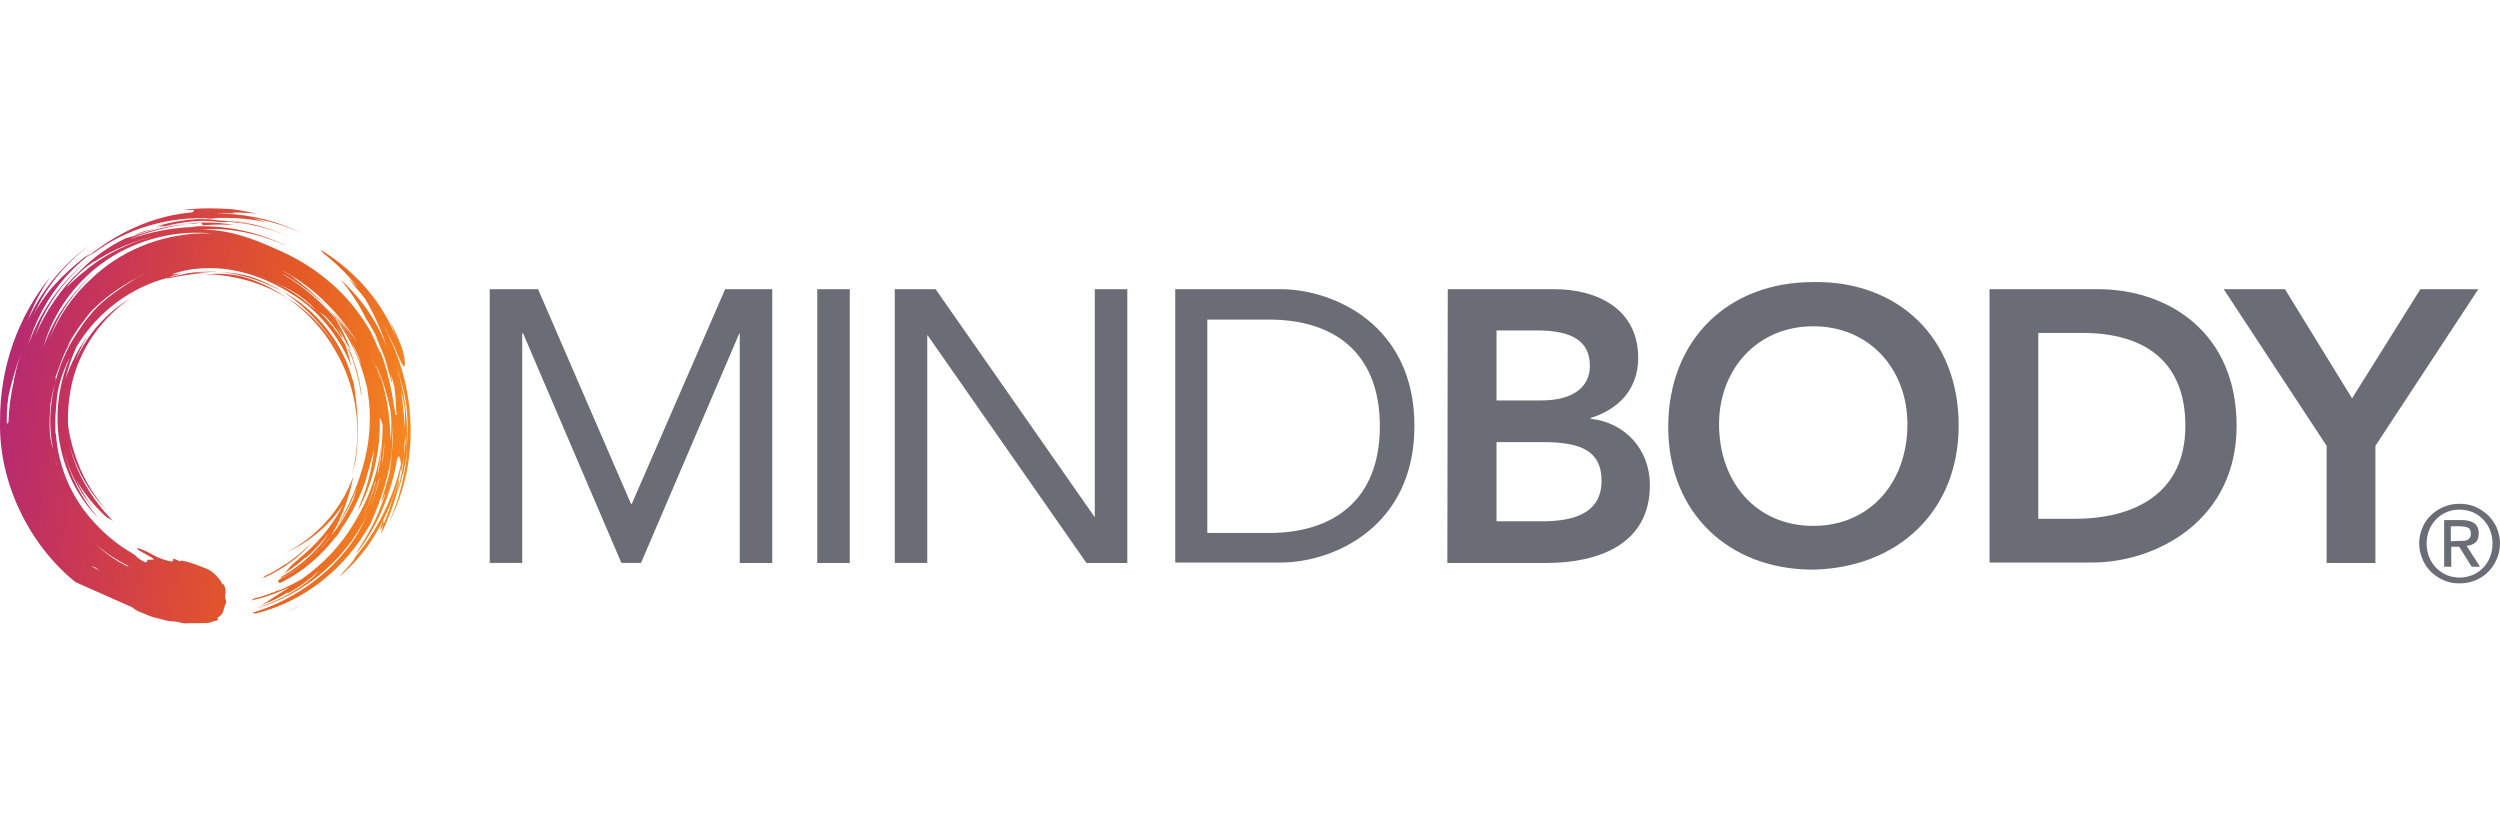
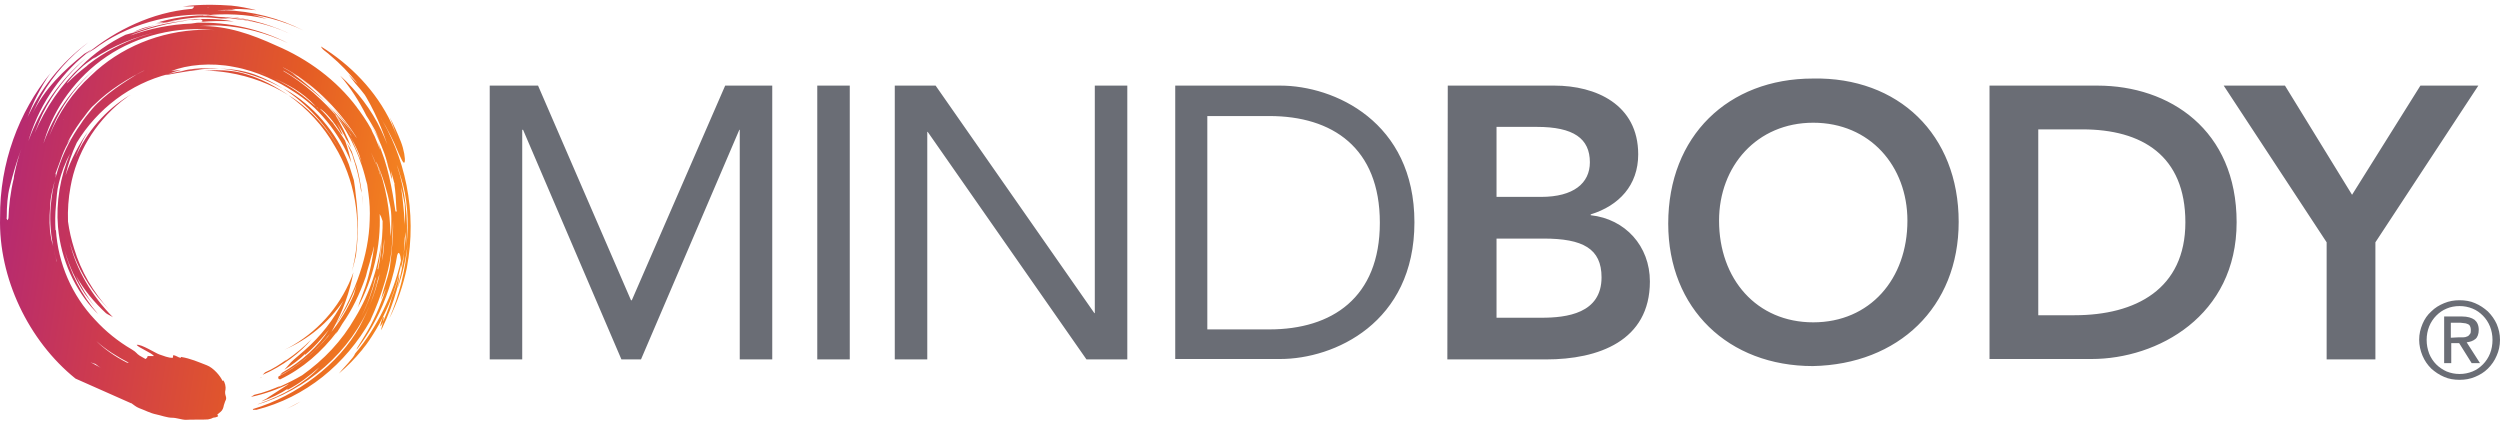
- <svg xmlns="http://www.w3.org/2000/svg" width="180" height="60" fill="none" viewBox="0 0 180 60">
+ <svg xmlns="http://www.w3.org/2000/svg" width="180" height="30.508" fill="none" viewBox="0 14.656 180 30.508">
  <mask id="a" width="30" height="30" x="0" y="15" mask-type="alpha" maskUnits="userSpaceOnUse">
-     <path fill="#6a6d75" d="M20.618 44.104c.33-.15.69-.33 1.02-.54-.33.18-.66.36-1.02.54m-1.92-2.22c.15-.03.15-.06.15-.06zm1.92-1.29c0 .03 0 .03-.15.09zs-.03-.03.03-.06c-.45.33-.99.69-1.56.93l-.18.18c1.44-.63 2.73-1.59 3.54-2.58-.63.63-1.11 1.02-1.83 1.53m6.84-2.79c-.09.3-.15.57.12.03.06-.27.06-.36.03-.36s-.09.15-.15.33m-1.8-.72c.03-.03.03-.06.06-.09-.03.03-.06.06-.06.09m2.55-.991c-.24.9-.51 1.41-.63 1.74-.03.15-.09.33-.15.6l.09-.15c.42-.87.78-1.8 1.05-2.76.09-.39.18-.78.18-1.11-.15.57-.33 1.14-.54 1.68m-7.11 3.42c-.21.12-.42.24-.63.33a9.85 9.85 0 0 0 4.26-3.54 11.9 11.9 0 0 1-2.79 3.57c-.36.33-.75.63-.99.87-.15.18-.33.36-.48.54.57-.36 1.11-.75 1.53-1.17-.06.06-.03.06-.03.09.69-.57 1.11-1.08 1.71-1.8-.72 1.14-1.95 2.28-3.36 3.09-.06.06-.12.12-.15.18 1.44-.75 2.7-1.83 3.69-3.12.03-.06.09-.15.12-.21.72-1.29 1.2-2.67 1.47-4.08a10 10 0 0 1-4.35 5.25m6.36-7.65v-.48zm-1.32-2.431-.09-.81c0-.06-.03-.12-.03-.21.06.33.09.66.12 1.02m-.15-1.08c.03.06.03.12.06.18-.09-.69-.21-1.35-.39-1.98-.09-.24-.18-.48-.3-.72q.45 1.215.63 2.52m-.84-3c.18.33.3.69.45 1.02l-.27-.81a5 5 0 0 0-.39-.66c.09.15.15.3.21.45m-18.782-1.29q.045 0 0 0 .045 0 0 0m2.94-2.491c.03-.03.06-.03.09-.06-.03.03-.06.06-.09.06m15.212 3.99c-.69-1.29-1.62-2.43-2.73-3.33-.33-.27-.66-.51-1.02-.72 1.35.96 2.52 2.22 3.33 3.66 1.44 2.37 1.95 5.311 1.44 8.102-.06.3-.12.63-.21.93.12-.36.21-.75.3-1.14.18-1.44.18-2.88 0-4.261-.03-.39-.09-.78-.15-1.17-.12-.39-.24-.75-.36-1.14-.9-2.4-2.64-4.291-4.53-5.371-.06-.03-.15-.09-.21-.12a12.34 12.34 0 0 1 4.14 4.56m-9.811-5.82c.57 0 1.17.06 1.74.15 1.62.27 3.03.81 4.32 1.62-.93-.63-1.92-1.17-3-1.5-.75-.24-1.47-.3-2.16-.3-.3 0-.6.03-.9.03m5.67 1.29c-.66-.42-1.35-.75-2.07-1.02-.87-.3-1.71-.39-2.52-.42 1.74.12 3.42.78 4.59 1.44m-7.32-1.26c1.02-.12 1.86-.21 2.73-.18-.27-.03-.54-.03-.78-.03-.69 0-1.35.06-1.95.21m10.381-1.41c.51.39.96.78 1.41 1.2-.42-.39-.87-.78-1.32-1.14.09.09.18.15.27.24.69.57 1.32 1.23 1.95 2.01-.18-.15-.42-.42-.66-.66.15.21.33.42.48.63 1.14 1.29 2.1 2.76 2.82 4.32.54 1.29.69 1.56.75 1.35s-.06-.9-.27-1.44a16 16 0 0 0-.81-1.77c.21.48.36.96.54 1.44-.12-.33-.27-.69-.42-1.02-1.11-2.34-2.94-4.2-5.07-5.52.06.15.21.27.33.36m-13.142-1.68c-.24.09-.48.18-.69.3.54-.21 1.05-.36 1.53-.51-.27.06-.54.12-.84.21m6.841-.36q-.045 0 0 0-.045 0 0 0m-.15-.72h.09c1.65.09 3.3.54 4.8 1.26-1.77-.9-3.72-1.41-5.7-1.47.27.12.54.18.81.21m-1.14-.24h.18c-.15-.031-.3-.031-.42-.031.09 0 .18 0 .24.03M6.516 40.743l.18.06.18.06c.15.12.3.24.48.33-.18-.09-.69-.39-.84-.45m.42-1.53c.69.63 1.53 1.14 2.34 1.56h-.12c-.9-.45-1.68-1.02-2.22-1.56m20.163-4.231c0-.03.03-.06.03-.09 0 .03 0 .03-.03.09-.03.18-.12.39-.21.6.09-.18.15-.39.21-.6m-.06-.39v.15c-.24.93-.57 1.83-1.02 2.7.45-.9.78-1.86 1.02-2.85m.24-.03v.03zm.09-.3q0-.045 0 0 0-.045 0 0c-.18.81-.42 1.59-.75 2.37.21-.54.39-1.08.54-1.65v-.03c.03-.12.06-.21.09-.33.06-.12.09-.24.12-.36m.27-2.1c0-.12.03-.21.03-.33 0 .39-.03.81-.09 1.2-.03.15-.06.3-.09.42.06-.42.12-.84.15-1.29m1.5-.36.09-.45c-.03.54-.09 1.11-.18 1.65.06-.39.06-.78.09-1.2m-28.624-.51c0 .06 0 .12.03.21v.03c0-.09-.03-.18-.03-.24m28.624-.54c-.03-.51-.06-.99-.12-1.471-.03-.39-.09-.78-.15-1.17.03.15.09.3.12.48.06.24.09.51.15.78q.045.765 0 1.53zM4.835 28.441c.03-.27.09-.51.15-.78-.09.36-.15.72-.18 1.11.03-.12.03-.21.03-.33m23.734-1.92c.12.3.21.63.3.93.45 1.35.6 3.15.39 4.95.15-1.98-.06-3.99-.69-5.88m-.69-.06c0-.06-.03-.12-.06-.18l.15.42c.15.45.24.84.3 1.23a9 9 0 0 0-.39-1.47m-.81-.18c.03.06.06.12.06.09.45 1.02.78 2.16.96 3.09.06.3.09.63.09.96 0 .42 0 .84-.06 1.26-.03-1.83-.33-3.66-.99-5.31q.18.495.27.99c-.09-.36-.21-.72-.33-1.08m-.36-.66c.15.33.3.66.42 1.02-.12-.3-.27-.66-.42-1.02M.485 30.302c0-.81.06-1.59.21-2.16.24-.96.51-1.89.84-2.76-.21.57-.36 1.17-.48 1.74-.03.12-.06.24-.06.36-.24.99-.36 1.98-.39 2.97-.03-.06-.03-.09-.03-.12v.18c-.09-.06-.12-.12-.09-.21m25.113-5.01c-.09-.18-.15-.36-.24-.54s-.18-.33-.27-.48c.3.48.57.99.78 1.53.06.21.12.39.18.6-.12-.36-.3-.75-.45-1.11m-21.033-2.04s0 .03-.03.03zm18.363-.75-.18-.181q.135.09.18.18l.06.03zm-.48-.421a10.9 10.9 0 0 0-2.97-1.89c1.23.54 2.22 1.02 3.27 2.13-.12-.09-.24-.18-.3-.24m-16.652 1.32c.39-.48.63-.9.99-1.2 1.11-1.11 2.49-1.92 3.63-2.49-.12.09-.42.21-.57.3-.81.51-2.28 1.41-3.21 2.49-.3.36-.6.72-.84 1.11-1.26 1.77-2.01 3.84-2.16 6.121-.06.9.03 1.98.24 2.85.06.3.12.6.21.87v.06c-.09-.36-.18-.72-.24-1.08-.09-.3-.18-.6-.18-.72-.12-.6-.12-1.38-.06-2.13 0-.63.18-1.35.39-2.1.03-.15.03-.3 0-.33.39-.99.51-1.62 1.11-2.55l-.27.36c.27-.51.51-.93.96-1.56m13.411-3.33c-.27-.12-.66-.27-.96-.39.42.15.84.33 1.23.51zm1.2-.54-.03-.03c1.98 1.02 3.901 2.85 5.251 4.98.03.03.03.09.06.12-.51-.75-1.05-1.47-1.71-2.16.6.69 1.14 1.41 1.59 2.13-.27-.42-.57-.84-.9-1.2-.39-.45-.78-.87-1.2-1.29.66.69 1.23 1.44 1.77 2.25l.09.18q-.405-.675-.9-1.26c-1.11-1.35-2.49-2.58-4.02-3.48v-.03c1.14.66 2.16 1.44 3.09 2.31a18 18 0 0 0-2.43-2.1c.33.18.72.42 1.08.72.66.54 1.29 1.14 1.86 1.74-1.11-1.2-2.37-2.22-3.6-2.88m-8.94-2.61c-.45.09-.93.24-1.41.39-1.291.45-2.611 1.14-3.601 1.92-.09.06-.15.12-.21.18q-.765.585-1.44 1.26c0-.03.03-.03.03-.06.18-.24.45-.54.75-.84.12-.12.27-.24.42-.39.15-.12.3-.24.48-.36.12-.09.24-.18.39-.27l-.18.15c1.44-.96 3.09-1.62 4.77-1.98m-8.252 7.77c.69-2.25 2.25-4.47 4.47-5.97 2.221-1.5 5.072-2.22 7.802-1.89-.21-.03-.45-.03-.66-.03h-.33c-2.97.09-5.851 1.26-7.951 3.3-1.32 1.2-2.34 2.7-3 4.35.15-.42.33-.84.51-1.23.69-1.38 1.65-2.61 2.79-3.6a12.5 12.5 0 0 0-3.72 5.37c.03-.12.06-.21.09-.3M13.747 15.3c-2.76.24-5.401 1.5-7.501 3.24.18-.12.39-.27.6-.39.12-.09.21-.15.33-.24 2.46-1.68 5.64-2.46 8.701-2.13-.24-.03-.48-.03-.75-.03h-.39c-1.17.03-2.34.21-3.45.54.18-.03.36-.06.51-.06-.24.06-.45.12-.69.18 1.05-.24 2.13-.33 3.18-.33-1.41.06-2.79.3-4.11.75-.39.12-.78.24-1.141.33a11.8 11.8 0 0 0-3.18 2.25c-1.44 1.32-2.58 3.001-3.36 4.831.18-.45.36-.93.57-1.38.75-1.53 1.83-2.88 3.12-4.02-1.86 1.56-3.3 3.63-4.141 5.97.03-.09.06-.21.09-.3.72-2.31 2.25-4.65 4.47-6.3l-.45.27c-.03.03-.03.03-.06.03-1.53 1.23-2.88 2.52-3.75 4.32.21-.45.42-.9.66-1.32.84-1.47 2.01-2.76 3.36-3.81a13.9 13.9 0 0 0-4.5 5.67c.03-.09.09-.18.12-.27.39-1.05.93-2.16 1.65-3.18-2.28 2.79-3.66 6.48-3.63 10.381-.12 4.35 2.04 8.881 5.43 11.612l3.991 1.77h.03c.18.12.33.27.57.36.42.15.78.36 1.23.45.3.06.78.24 1.14.24.33 0 .69.15.99.15.3-.03 1.26 0 1.59-.03.15-.03.27-.06.36-.12.3-.03.451-.12.331-.18l-.03-.03c.06-.06.15-.15.24-.21.15-.12.21-.3.24-.48h.03-.03l.09-.27c.21-.36-.09-.39.03-.87.03-.15-.03-.54-.18-.66l-.03.06c-.15-.36-.66-.96-1.14-1.14-.63-.24-1.14-.48-1.86-.6v.06c-.21 0-.33-.18-.57-.18.03.06-.03.12 0 .18-.33.03-.69-.15-.99-.24-.27-.09-1.29-.75-1.62-.69.06.18 1.14.6 1.23.81h-.45c0 .09-.06.15-.15.21-.15-.09-.27-.15-.42-.24-.24-.15-.21-.24-.57-.45-.991-.57-1.861-1.29-2.641-2.13a10.38 10.38 0 0 1-2.82-6.482c0 .03 0 .03-.03.03-.03-.57-.03-1.17.03-1.77.06-.57.06-1.05.21-1.62.18-.75.45-1.47.81-2.13-.72 1.68-1.02 3.51-.87 5.28.21 2.4 1.26 4.59 2.7 6.091l.18.18a11.24 11.24 0 0 1-2.43-4.71c.03.06.03.15.06.21.3 1.08.78 2.1 1.41 3.03.24.33.48.63.72.93-.54-.69-.99-1.44-1.35-2.22.57 1.02 1.32 1.92 2.16 2.7.06.06.45.24.51.3-1.53-1.56-2.64-3.42-3.12-5.4.39 1.38 1.05 2.7 1.98 3.87.27.33.57.66.87.99-1.17-1.29-2.04-2.79-2.52-4.38q-.315-.99-.45-1.98c-.03-.84.03-1.681.18-2.491.42-2.4 1.74-4.59 3.66-6.151.21-.15.39-.3.6-.45a9.87 9.87 0 0 0-3.9 4.47c.15-.42.33-.81.54-1.23.15-.24.27-.51.45-.75-.72.99-1.32 2.13-1.71 3.3.18-.81.45-1.62.81-2.37 1.47-2.43 3.87-4.26 6.63-4.95-.06.03-.15.06-.24.09 1.08-.21 1.95-.36 2.82-.42h-.09c-.87 0-1.71.12-2.52.33.3-.12.6-.21.93-.3l-.72.09c1.11-.45 2.85-.63 4.501-.3 1.68.3 3.24 1.08 4.29 1.77 1.741 1.08 3.271 2.91 4.171 5.13-.12-.54-.27-1.08-.45-1.59q-.36-.585-.81-1.17c-.03-.06-.06-.09-.09-.15v.03c-.3-.36-.6-.72-.93-1.02.39.18 1.08 1.02 1.56 1.83-.03-.12.06.03.15.15-.15-.33-.3-.63-.48-.96.24.39.48.75.66 1.17.03.03.03.06.06.09.12.18.24.36.33.54-.33-.87-.75-1.71-1.23-2.49.06.06.12.15.15.21.96 1.32 1.83 3.06 2.22 5.01-.03-.15-.06-.27-.09-.42.03.12.06.21.09.33.03.21.06.45.09.66.09.631.12 1.261.09 1.921-.06 2.52-1.05 5.22-2.43 7.501.63-.9 1.14-1.86 1.5-2.88-.06.24-.15.48-.21.72-.42.99-1.02 1.98-1.74 2.85-.09.15-.21.3-.3.45.06-.09.15-.21.21-.3-1.02 1.2-2.25 2.22-3.6 2.91-.03.12-.03.18.12.21 1.62-.78 3-1.98 4.11-3.45-.12.24-.27.45-.42.66.27-.39.54-.78.78-1.2.72-1.02 1.26-2.16 1.68-3.36l.03-.09.09-.36c.12-.39.24-.81.33-1.2 0 .06 0 .15-.03.21l.18-.78c.03-.09-.09 1.05-.39 2.13-.27 1.08-.75 2.07-.69 2.07-.03.06-.06.12-.09.21 1.14-2.07 1.68-4.47 1.59-6.75.06.09.15.3.21.51 0 .33 0 .66-.03.99-.03.84-.12 1.68-.3 2.52 0-.03 0-.06-.03-.06.15-.75.27-1.53.3-2.34a13.6 13.6 0 0 1-1.92 5.85c-.96 1.68-2.25 3.03-3.81 4.14-.51.3-.99.54-1.59.81 0 .03 0 .03-.18.06.06-.03.12-.03.18-.06 0-.03-.03-.03.06-.06-.57.24-1.23.51-1.92.66-.09.06-.15.091-.24.151.99-.21 1.92-.54 2.76-.96-.06.03-.09.06-.12.09-.45.3-1.05.66-1.35.87-.21.18-.33.18-.54.33.69-.24 1.38-.57 1.92-.93-.06.06-.06.06-.03.09.9-.48 1.47-.93 2.28-1.62-1.02 1.11-2.64 2.04-4.38 2.64-.09.06-.18.06-.24.09 3.69-1.05 6.93-3.87 8.34-7.411-.24.6-.51 1.17-.81 1.74-1.5 2.7-4.53 5.011-7.68 5.941-.03.06 0 .06.06.06h.18c3.54-.9 6.42-3.27 8.22-6.45l.03-.09c.66-1.441 1.53-3.841 1.53-5.822v-.09c.03-.39.06-.78.06-1.17.03 1.11-.09 2.22-.21 3.21-.03.39-.27 1.14-.45 1.71-.06.24-.15.51-.21.781l.36-.81c.03-.09-.33 1.11-.9 2.25-.54 1.14-1.32 2.16-1.2 2.13 0 0 .69-.84 1.38-2.16.69-1.29 1.29-3.09 1.53-4.62.12-.39.24-.03.27.39-.57 2.46-1.71 4.8-3.3 6.69-.09.3-.84 1.02-1.17 1.44 1.26-1.08 2.16-2.19 2.94-3.63-.54.96-1.17 1.89-1.89 2.7 1.62-1.83 2.91-4.26 3.42-6.9 0 .12 0 .27-.03.36 0 .03 0 .09-.03.15.12-.45.21-.93.3-1.38-.09.84-.27 1.68-.48 2.49v.06c.36-1.02.6-2.1.72-3.18a17 17 0 0 1-1.32 5.37c.57-1.11 1.02-2.46 1.26-3.63.781-4.08-.12-8.071-2.1-11.192-.09-.18-.21-.36-.33-.54l.03.03c.21.36.45.72.69 1.11-.54-.99-1.14-1.89-1.86-2.73.93 1.32 1.65 2.85 2.16 4.41-.12-.33-.27-.66-.42-.99-.72-1.53-1.74-2.85-2.97-3.96.75.87 1.38 1.86 1.89 2.88.24.36.45.75.66 1.11l.36.81c-.21-.48-.48-.93-.75-1.38.42.69.75 1.44 1.02 2.16.15.42.24.81.36 1.23.06.21.12.45.21.66-.03-.18-.06-.39-.09-.6.09.3.18.6.24.87v-.06l.03.18-.03-.09c.09.57.12 1.141.15 1.831l.03.18h-.09c-.24-1.56-.54-3.42-1.29-5.01.06.18.15.39.18.57-.12-.33-.27-.63-.39-.96-.09-.18-.18-.33-.24-.51-.33-.6-.72-1.17-1.14-1.711.06.06.09.09.12.15-1.5-2.01-3.57-3.51-5.82-4.47-1.77-.81-3.541-1.44-5.491-1.41.48-.03.96-.06 1.47-.03 1.65.09 3.33.54 4.86 1.26a13.75 13.75 0 0 0-6.54-1.47c-.12.03-.27.03-.42.06-1.5.06-3 .36-4.41.87.09-.03.18-.09.27-.12 1.5-.57 3.21-.96 4.83-1.05q.225.135 0 .18c.75-.06 1.56-.09 2.37-.03-.63-.12-1.29-.18-1.95-.18h.12c-.6 0-1.2.03-1.83.09-.72.06-1.41.18-2.1.36 1.11-.3 2.22-.51 3.36-.57.51 0 .99.03 1.5.09h.42c.09 0 .21 0 .3.03-.18-.03-.36-.06-.51-.09.33.03.66.06.99.12h.06-.03.06c1.38.18 2.73.57 3.99 1.2a14.1 14.1 0 0 0-4.77-1.41c.63.09 1.26.21 1.89.39-.87-.21-1.71-.33-2.58-.36-.27-.03-.51-.06-.78-.09-.27 0-.51 0-.78.03.09 0 .21-.03.3-.03.06 0 .12 0 .18-.03h-.15.27c1.38-.12 2.91-.09 4.41.27-1.14-.39-2.34-.63-3.6-.63.45-.03.9-.03 1.35-.03-.36-.091-.72-.151-1.11-.181-.3 0-.63 0-.96.03.09-.03.21-.03.3-.03.12 0 .21-.03.33-.03-.51-.06-1.02-.09-1.5-.09-.12.24-.18.24-.27.24m-.57-.18c.99-.03 1.95.06 2.91.21.75-.06 1.56-.03 2.37.06-.6-.15-1.2-.27-1.8-.33-.48-.03-.99-.06-1.47-.06-.69 0-1.35.03-2.01.12" />
+     <path fill="#6a6d75" d="M20.618 44.104c.33-.15.69-.33 1.02-.54-.33.18-.66.36-1.02.54m-1.92-2.22c.15-.03.15-.06.15-.06zm1.92-1.29c0 .03 0 .03-.15.09zs-.03-.03.03-.06c-.45.33-.99.69-1.56.93l-.18.18c1.44-.63 2.73-1.59 3.54-2.58-.63.63-1.11 1.02-1.83 1.53m6.84-2.79c-.09.3-.15.57.12.03.06-.27.06-.36.03-.36s-.09.15-.15.33m-1.8-.72c.03-.03.03-.06.06-.09-.03.03-.06.06-.06.09m2.55-.991c-.24.9-.51 1.41-.63 1.74-.03.15-.09.33-.15.6l.09-.15c.42-.87.78-1.8 1.05-2.76.09-.39.18-.78.18-1.11-.15.57-.33 1.14-.54 1.68m-7.11 3.42c-.21.12-.42.24-.63.33a9.85 9.85 0 0 0 4.26-3.54 11.9 11.9 0 0 1-2.79 3.57c-.36.33-.75.63-.99.87-.15.18-.33.36-.48.54.57-.36 1.11-.75 1.53-1.17-.06.06-.03.06-.03.09.69-.57 1.11-1.08 1.71-1.8-.72 1.14-1.95 2.28-3.36 3.09-.06.06-.12.12-.15.18 1.44-.75 2.7-1.83 3.69-3.12.03-.06.09-.15.12-.21.72-1.29 1.2-2.67 1.47-4.08a10 10 0 0 1-4.35 5.25m6.36-7.65v-.48zm-1.32-2.431-.09-.81c0-.06-.03-.12-.03-.21.06.33.09.66.12 1.02m-.15-1.08c.03.06.03.12.06.18-.09-.69-.21-1.35-.39-1.98-.09-.24-.18-.48-.3-.72q.45 1.215.63 2.52m-.84-3c.18.33.3.69.45 1.02l-.27-.81a5 5 0 0 0-.39-.66c.09.15.15.3.21.45m-18.782-1.29q.045 0 0 0 .045 0 0 0m2.94-2.491c.03-.03.06-.03.09-.06-.03.03-.06.06-.09.06m15.212 3.99c-.69-1.29-1.62-2.43-2.73-3.33-.33-.27-.66-.51-1.02-.72 1.35.96 2.52 2.22 3.33 3.66 1.44 2.37 1.95 5.311 1.44 8.102-.06.3-.12.63-.21.93.12-.36.21-.75.3-1.14.18-1.44.18-2.88 0-4.261-.03-.39-.09-.78-.15-1.17-.12-.39-.24-.75-.36-1.14-.9-2.4-2.64-4.291-4.53-5.371-.06-.03-.15-.09-.21-.12a12.34 12.34 0 0 1 4.14 4.56m-9.811-5.82c.57 0 1.17.06 1.74.15 1.62.27 3.03.81 4.32 1.62-.93-.63-1.92-1.17-3-1.5-.75-.24-1.47-.3-2.16-.3-.3 0-.6.03-.9.03m5.67 1.29c-.66-.42-1.35-.75-2.07-1.02-.87-.3-1.71-.39-2.52-.42 1.74.12 3.42.78 4.59 1.44m-7.32-1.26c1.02-.12 1.86-.21 2.73-.18-.27-.03-.54-.03-.78-.03-.69 0-1.35.06-1.95.21m10.381-1.41c.51.39.96.78 1.41 1.2-.42-.39-.87-.78-1.32-1.14.09.09.18.15.27.24.69.57 1.32 1.23 1.95 2.01-.18-.15-.42-.42-.66-.66.15.21.33.42.48.63 1.14 1.29 2.1 2.76 2.82 4.32.54 1.29.69 1.56.75 1.35s-.06-.9-.27-1.44a16 16 0 0 0-.81-1.77c.21.48.36.96.54 1.44-.12-.33-.27-.69-.42-1.02-1.11-2.34-2.94-4.2-5.07-5.52.06.15.21.27.33.36m-13.142-1.68c-.24.09-.48.18-.69.3.54-.21 1.05-.36 1.53-.51-.27.06-.54.12-.84.21m6.841-.36q-.045 0 0 0-.045 0 0 0m-.15-.72h.09c1.65.09 3.3.54 4.8 1.26-1.77-.9-3.72-1.41-5.7-1.47.27.12.54.18.81.21m-1.14-.24h.18c-.15-.031-.3-.031-.42-.031.09 0 .18 0 .24.03M6.516 40.743l.18.06.18.06c.15.12.3.24.48.33-.18-.09-.69-.39-.84-.45m.42-1.53c.69.63 1.53 1.14 2.34 1.56h-.12c-.9-.45-1.68-1.02-2.22-1.56m20.163-4.231c0-.03.03-.06.03-.09 0 .03 0 .03-.03.09-.03.18-.12.39-.21.6.09-.18.15-.39.21-.6m-.06-.39v.15c-.24.93-.57 1.83-1.02 2.7.45-.9.78-1.86 1.02-2.85m.24-.03v.03zm.09-.3q0-.045 0 0 0-.045 0 0c-.18.81-.42 1.59-.75 2.37.21-.54.39-1.08.54-1.65v-.03c.03-.12.06-.21.09-.33.06-.12.09-.24.12-.36m.27-2.1c0-.12.03-.21.03-.33 0 .39-.03.81-.09 1.2-.03.15-.06.3-.09.42.06-.42.12-.84.15-1.29m1.5-.36.09-.45c-.03.54-.09 1.11-.18 1.65.06-.39.06-.78.09-1.2m-28.624-.51c0 .06 0 .12.03.21v.03c0-.09-.03-.18-.03-.24m28.624-.54c-.03-.51-.06-.99-.12-1.471-.03-.39-.09-.78-.15-1.17.03.15.09.3.12.48.06.24.09.51.15.78q.045.765 0 1.53zM4.835 28.441c.03-.27.09-.51.15-.78-.09.36-.15.72-.18 1.11.03-.12.03-.21.03-.33m23.734-1.92c.12.3.21.63.3.93.45 1.35.6 3.15.39 4.95.15-1.98-.06-3.99-.69-5.88m-.69-.06c0-.06-.03-.12-.06-.18l.15.42c.15.45.24.84.3 1.23a9 9 0 0 0-.39-1.47m-.81-.18c.03.06.06.12.06.09.45 1.02.78 2.16.96 3.09.06.3.09.63.09.96 0 .42 0 .84-.06 1.26-.03-1.83-.33-3.66-.99-5.31q.18.495.27.99c-.09-.36-.21-.72-.33-1.08m-.36-.66c.15.33.3.66.42 1.02-.12-.3-.27-.66-.42-1.02M.485 30.302c0-.81.06-1.59.21-2.16.24-.96.51-1.89.84-2.76-.21.57-.36 1.17-.48 1.74-.03.12-.06.24-.06.36-.24.99-.36 1.98-.39 2.97-.03-.06-.03-.09-.03-.12v.18c-.09-.06-.12-.12-.09-.21m25.113-5.01c-.09-.18-.15-.36-.24-.54s-.18-.33-.27-.48c.3.48.57.99.78 1.53.06.21.12.39.18.6-.12-.36-.3-.75-.45-1.11m-21.033-2.04s0 .03-.03.03zm18.363-.75-.18-.181q.135.09.18.18l.06.03zm-.48-.421a10.9 10.9 0 0 0-2.97-1.89c1.23.54 2.22 1.02 3.27 2.13-.12-.09-.24-.18-.3-.24m-16.652 1.32c.39-.48.63-.9.99-1.2 1.11-1.11 2.49-1.92 3.63-2.49-.12.09-.42.21-.57.3-.81.51-2.28 1.41-3.21 2.49-.3.36-.6.72-.84 1.11-1.26 1.77-2.01 3.84-2.16 6.121-.06.9.03 1.98.24 2.85.06.3.12.6.21.87v.06c-.09-.36-.18-.72-.24-1.08-.09-.3-.18-.6-.18-.72-.12-.6-.12-1.38-.06-2.13 0-.63.18-1.35.39-2.1.03-.15.03-.3 0-.33.39-.99.51-1.62 1.11-2.55l-.27.36c.27-.51.51-.93.96-1.56m13.411-3.33c-.27-.12-.66-.27-.96-.39.42.15.84.33 1.23.51zm1.2-.54-.03-.03c1.98 1.02 3.901 2.85 5.251 4.98.03.03.03.09.06.12-.51-.75-1.05-1.47-1.71-2.16.6.69 1.14 1.41 1.59 2.13-.27-.42-.57-.84-.9-1.2-.39-.45-.78-.87-1.2-1.29.66.69 1.23 1.44 1.77 2.25l.09.18q-.405-.675-.9-1.26c-1.11-1.35-2.49-2.58-4.02-3.48v-.03c1.14.66 2.16 1.44 3.09 2.31a18 18 0 0 0-2.43-2.1c.33.18.72.42 1.08.72.66.54 1.29 1.14 1.86 1.74-1.11-1.2-2.37-2.22-3.6-2.88m-8.94-2.61c-.45.09-.93.24-1.41.39-1.291.45-2.611 1.14-3.601 1.92-.09.06-.15.12-.21.18q-.765.585-1.44 1.26c0-.03.03-.03.03-.06.18-.24.45-.54.75-.84.12-.12.27-.24.42-.39.15-.12.3-.24.48-.36.12-.09.24-.18.39-.27l-.18.15c1.44-.96 3.09-1.62 4.77-1.98m-8.252 7.77c.69-2.25 2.25-4.47 4.47-5.97 2.221-1.5 5.072-2.22 7.802-1.89-.21-.03-.45-.03-.66-.03h-.33c-2.97.09-5.851 1.26-7.951 3.3-1.32 1.2-2.34 2.7-3 4.35.15-.42.33-.84.51-1.23a11.7 11.7 0 0 1 2.79-3.6 12.5 12.5 0 0 0-3.72 5.37c.03-.12.06-.21.09-.3M13.747 15.3c-2.76.24-5.401 1.5-7.501 3.24.18-.12.39-.27.6-.39.12-.09.21-.15.33-.24 2.46-1.68 5.64-2.46 8.701-2.13-.24-.03-.48-.03-.75-.03h-.39c-1.17.03-2.34.21-3.45.54.18-.03.36-.06.51-.06-.24.06-.45.12-.69.18 1.05-.24 2.13-.33 3.18-.33-1.41.06-2.79.3-4.11.75-.39.12-.78.24-1.141.33a11.8 11.8 0 0 0-3.18 2.25c-1.44 1.32-2.58 3.001-3.36 4.831.18-.45.36-.93.57-1.38.75-1.53 1.83-2.88 3.12-4.02-1.86 1.56-3.3 3.63-4.141 5.97.03-.09.06-.21.09-.3a12.7 12.7 0 0 1 4.47-6.3l-.45.27c-.03.03-.03.03-.06.03-1.53 1.23-2.88 2.52-3.75 4.32.21-.45.42-.9.66-1.32.84-1.47 2.01-2.76 3.36-3.81a13.9 13.9 0 0 0-4.5 5.67c.03-.09.09-.18.12-.27.39-1.05.93-2.16 1.65-3.18-2.28 2.79-3.66 6.48-3.63 10.381-.12 4.35 2.04 8.881 5.43 11.612l3.991 1.77h.03c.18.12.33.27.57.36.42.15.78.36 1.23.45.3.06.78.24 1.14.24.33 0 .69.15.99.15.3-.03 1.26 0 1.59-.03.15-.03.27-.06.36-.12.3-.03.451-.12.331-.18l-.03-.03c.06-.06.15-.15.24-.21.15-.12.21-.3.24-.48h.03-.03l.09-.27c.21-.36-.09-.39.03-.87.03-.15-.03-.54-.18-.66l-.03.06c-.15-.36-.66-.96-1.14-1.14-.63-.24-1.14-.48-1.86-.6v.06c-.21 0-.33-.18-.57-.18.03.06-.03.12 0 .18-.33.03-.69-.15-.99-.24-.27-.09-1.29-.75-1.62-.69.06.18 1.14.6 1.23.81h-.45c0 .09-.06.15-.15.21-.15-.09-.27-.15-.42-.24-.24-.15-.21-.24-.57-.45a11.3 11.3 0 0 1-2.641-2.13 10.38 10.38 0 0 1-2.82-6.482c0 .03 0 .03-.03.03-.03-.57-.03-1.17.03-1.77.06-.57.06-1.05.21-1.62.18-.75.45-1.47.81-2.13-.72 1.68-1.02 3.51-.87 5.28.21 2.4 1.26 4.59 2.7 6.091l.18.18a11.24 11.24 0 0 1-2.43-4.71c.03.06.03.15.06.21.3 1.08.78 2.1 1.41 3.03.24.33.48.63.72.93-.54-.69-.99-1.44-1.35-2.22.57 1.02 1.32 1.92 2.16 2.7.06.06.45.24.51.3-1.53-1.56-2.64-3.42-3.12-5.4.39 1.38 1.05 2.7 1.98 3.87.27.33.57.66.87.99-1.17-1.29-2.04-2.79-2.52-4.38q-.315-.99-.45-1.98c-.03-.84.03-1.681.18-2.491.42-2.4 1.74-4.59 3.66-6.151.21-.15.39-.3.6-.45a9.87 9.87 0 0 0-3.9 4.47c.15-.42.33-.81.54-1.23.15-.24.27-.51.45-.75-.72.99-1.32 2.13-1.71 3.3.18-.81.45-1.62.81-2.37 1.47-2.43 3.87-4.26 6.63-4.95-.06.03-.15.06-.24.09 1.08-.21 1.95-.36 2.82-.42h-.09c-.87 0-1.71.12-2.52.33.3-.12.6-.21.93-.3l-.72.09c1.11-.45 2.85-.63 4.501-.3 1.68.3 3.24 1.08 4.29 1.77 1.741 1.08 3.271 2.91 4.171 5.13-.12-.54-.27-1.08-.45-1.59q-.36-.585-.81-1.17c-.03-.06-.06-.09-.09-.15v.03c-.3-.36-.6-.72-.93-1.02.39.18 1.08 1.02 1.56 1.83-.03-.12.06.03.15.15-.15-.33-.3-.63-.48-.96.24.39.48.75.66 1.17.03.03.03.06.06.09.12.18.24.36.33.54-.33-.87-.75-1.71-1.23-2.49.06.06.12.15.15.21.96 1.32 1.83 3.06 2.22 5.01-.03-.15-.06-.27-.09-.42.03.12.06.21.09.33.03.21.06.45.09.66.09.631.12 1.261.09 1.921-.06 2.52-1.05 5.22-2.43 7.501.63-.9 1.14-1.86 1.5-2.88-.06.24-.15.48-.21.72-.42.99-1.02 1.98-1.74 2.85-.09.15-.21.3-.3.45.06-.09.15-.21.21-.3-1.02 1.2-2.25 2.22-3.6 2.91-.03.12-.03.18.12.21 1.62-.78 3-1.98 4.11-3.45-.12.24-.27.45-.42.66.27-.39.54-.78.78-1.2.72-1.02 1.26-2.16 1.68-3.36l.03-.09.09-.36c.12-.39.24-.81.33-1.2 0 .06 0 .15-.03.21l.18-.78c.03-.09-.09 1.05-.39 2.13-.27 1.08-.75 2.07-.69 2.07-.03.06-.06.12-.09.21 1.14-2.07 1.68-4.47 1.59-6.75.06.09.15.3.21.51 0 .33 0 .66-.03.99-.03.84-.12 1.68-.3 2.52 0-.03 0-.06-.03-.06.15-.75.27-1.53.3-2.34a13.6 13.6 0 0 1-1.92 5.85c-.96 1.68-2.25 3.03-3.81 4.14-.51.3-.99.54-1.59.81 0 .03 0 .03-.18.06.06-.03.12-.03.18-.06 0-.03-.03-.03.06-.06-.57.24-1.23.51-1.92.66-.09.06-.15.091-.24.151.99-.21 1.92-.54 2.76-.96-.06.03-.09.06-.12.09-.45.3-1.05.66-1.35.87-.21.18-.33.18-.54.33.69-.24 1.38-.57 1.92-.93-.06.06-.06.06-.03.09.9-.48 1.47-.93 2.28-1.62-1.02 1.11-2.64 2.04-4.38 2.64-.09.06-.18.06-.24.09 3.69-1.05 6.93-3.87 8.34-7.411-.24.6-.51 1.17-.81 1.74-1.5 2.7-4.53 5.011-7.68 5.941-.03.06 0 .06.06.06h.18c3.54-.9 6.42-3.27 8.22-6.45l.03-.09c.66-1.441 1.53-3.841 1.53-5.822v-.09c.03-.39.06-.78.06-1.17.03 1.11-.09 2.22-.21 3.21-.03.39-.27 1.14-.45 1.71-.06.24-.15.51-.21.781l.36-.81c.03-.09-.33 1.11-.9 2.25-.54 1.14-1.32 2.16-1.2 2.13 0 0 .69-.84 1.38-2.16.69-1.29 1.29-3.09 1.53-4.62.12-.39.24-.03.27.39-.57 2.46-1.71 4.8-3.3 6.69-.09.3-.84 1.02-1.17 1.44 1.26-1.08 2.16-2.19 2.94-3.63-.54.96-1.17 1.89-1.89 2.7 1.62-1.83 2.91-4.26 3.42-6.9 0 .12 0 .27-.03.36 0 .03 0 .09-.03.15.12-.45.21-.93.3-1.38-.09.84-.27 1.68-.48 2.49v.06c.36-1.02.6-2.1.72-3.18a17 17 0 0 1-1.32 5.37c.57-1.11 1.02-2.46 1.26-3.63.781-4.08-.12-8.071-2.1-11.192-.09-.18-.21-.36-.33-.54l.03.03c.21.36.45.72.69 1.11a15.6 15.6 0 0 0-1.86-2.73c.93 1.32 1.65 2.85 2.16 4.41-.12-.33-.27-.66-.42-.99-.72-1.53-1.74-2.85-2.97-3.96.75.87 1.38 1.86 1.89 2.88.24.36.45.75.66 1.11l.36.81c-.21-.48-.48-.93-.75-1.38.42.69.75 1.44 1.02 2.16.15.42.24.81.36 1.23.06.21.12.45.21.66-.03-.18-.06-.39-.09-.6.09.3.18.6.24.87v-.06l.03.18-.03-.09c.09.57.12 1.141.15 1.831l.03.18h-.09c-.24-1.56-.54-3.42-1.29-5.01.06.18.15.39.18.57-.12-.33-.27-.63-.39-.96-.09-.18-.18-.33-.24-.51-.33-.6-.72-1.17-1.14-1.711.06.06.09.09.12.15-1.5-2.01-3.57-3.51-5.82-4.47-1.77-.81-3.541-1.44-5.491-1.41.48-.03.96-.06 1.47-.03 1.65.09 3.33.54 4.86 1.26a13.75 13.75 0 0 0-6.54-1.47c-.12.03-.27.03-.42.06-1.5.06-3 .36-4.41.87.09-.03.18-.09.27-.12 1.5-.57 3.21-.96 4.83-1.05q.225.135 0 .18c.75-.06 1.56-.09 2.37-.03-.63-.12-1.29-.18-1.95-.18h.12c-.6 0-1.2.03-1.83.09-.72.06-1.41.18-2.1.36 1.11-.3 2.22-.51 3.36-.57.51 0 .99.03 1.5.09h.42c.09 0 .21 0 .3.03-.18-.03-.36-.06-.51-.09.33.03.66.06.99.12h.06-.03.06c1.38.18 2.73.57 3.99 1.2a14.1 14.1 0 0 0-4.77-1.41c.63.09 1.26.21 1.89.39-.87-.21-1.71-.33-2.58-.36-.27-.03-.51-.06-.78-.09-.27 0-.51 0-.78.03.09 0 .21-.03.3-.03.06 0 .12 0 .18-.03h-.15.27c1.38-.12 2.91-.09 4.41.27-1.14-.39-2.34-.63-3.6-.63.45-.03.9-.03 1.35-.03a6.5 6.5 0 0 0-1.11-.181c-.3 0-.63 0-.96.03.09-.03.21-.03.3-.03.12 0 .21-.03.33-.03-.51-.06-1.02-.09-1.5-.09-.12.24-.18.24-.27.24m-.57-.18c.99-.03 1.95.06 2.91.21.75-.06 1.56-.03 2.37.06-.6-.15-1.2-.27-1.8-.33-.48-.03-.99-.06-1.47-.06-.69 0-1.35.03-2.01.12" />
  </mask>
  <g mask="url(#a)">
    <path fill="url(#b)" d="m.575 10.2 33.965 5.37-5.371 33.935-33.965-5.371z" />
  </g>
-   <path fill="#6a6d75" d="M104.239 20.82h7.682c2.97 0 6.03 1.351 6.03 4.951 0 2.22-1.38 3.691-3.42 4.321v.06c2.49.27 4.261 2.22 4.261 4.77 0 4.291-3.721 5.612-7.472 5.612h-7.111zm3.511 8.012h3.21c2.341 0 3.511-.99 3.511-2.49 0-1.71-1.17-2.55-3.811-2.55h-2.91zm0 8.701h3.24c1.801 0 4.321-.3 4.321-2.91 0-2.07-1.35-2.79-4.171-2.79h-3.39zM130.523 20.31c6.151-.12 10.502 4.021 10.502 10.322 0 6.151-4.351 10.262-10.502 10.381-6.061 0-10.411-4.11-10.411-10.26 0-6.302 4.32-10.442 10.411-10.442m.03 17.553c4.081 0 6.781-3.12 6.781-7.32 0-3.931-2.7-7.052-6.781-7.052-4.051 0-6.781 3.12-6.781 7.051 0 4.2 2.7 7.321 6.781 7.321M143.245 20.82h7.771c5.191 0 10.021 3.181 10.021 9.842 0 6.751-5.7 9.842-10.441 9.842h-7.351zm6.121 16.533c4.41 0 7.981-1.89 7.981-6.69 0-4.802-3.121-6.692-7.411-6.692h-3.181v13.382zM167.518 32.102l-7.411-11.281h4.411l4.83 7.86 4.921-7.86h4.171l-7.411 11.281v8.432h-3.511zM35.26 20.82h3.48l6.691 15.453h.06l6.721-15.452h3.39v19.713h-2.34V24h-.03l-7.08 16.533h-1.41L37.66 24h-.06v16.533h-2.34zM61.183 20.82h-2.34v19.714h2.34zM64.424 20.82h2.94l11.432 16.383h.03V20.821h2.34v19.713h-2.94L66.794 24.15h-.03v16.383h-2.34zM84.617 20.82h7.56c3.871 0 9.662 2.581 9.662 9.842s-5.79 9.842-9.661 9.842h-7.561zm2.31 17.553h4.47c4.501 0 7.952-2.28 7.952-7.68 0-5.402-3.42-7.682-7.951-7.682h-4.471zM174.419 37.983q.225-.54.63-.9c.27-.27.57-.45.93-.6s.721-.21 1.111-.21.78.06 1.11.21c.36.15.66.36.93.6q.405.405.63.9c.15.36.24.72.24 1.14s-.09.81-.24 1.14c-.15.36-.36.66-.63.93s-.57.45-.93.6-.72.21-1.11.21-.781-.06-1.111-.21c-.36-.15-.66-.36-.93-.6-.27-.27-.48-.57-.63-.93s-.24-.75-.24-1.14c0-.42.09-.78.24-1.14m.48 2.13c.12.3.3.57.51.78s.48.39.75.51c.301.12.601.18.931.18s.63-.06.93-.18.54-.3.75-.51.39-.48.51-.78q.18-.45.18-.99c0-.33-.06-.66-.18-.96s-.3-.57-.51-.78-.45-.39-.75-.51-.6-.18-.93-.18-.66.06-.931.18c-.3.12-.54.3-.75.51s-.39.48-.51.78-.18.63-.18.96c0 .36.06.66.18.99m2.371-2.67c.39 0 .69.09.9.24.18.15.3.39.3.72 0 .3-.09.54-.24.66-.18.15-.39.21-.63.24l.96 1.5h-.6l-.9-1.44h-.57v1.44h-.511v-3.36zm-.24 1.5h.33a.6.6 0 0 0 .27-.06c.09-.03.15-.09.21-.18.06-.06.06-.18.06-.3a.6.6 0 0 0-.06-.27.3.3 0 0 0-.18-.15.6.6 0 0 0-.24-.06c-.09 0-.18-.03-.27-.03h-.69v1.08z" />
+   <path fill="#6a6d75" d="M104.239 20.82h7.682c2.97 0 6.03 1.351 6.03 4.951 0 2.22-1.38 3.691-3.42 4.321v.06c2.49.27 4.261 2.22 4.261 4.77 0 4.291-3.721 5.612-7.472 5.612h-7.111zm3.511 8.012h3.21c2.341 0 3.511-.99 3.511-2.49 0-1.71-1.17-2.55-3.811-2.55h-2.91zm0 8.701h3.24c1.801 0 4.321-.3 4.321-2.91 0-2.07-1.35-2.79-4.171-2.79h-3.39zm22.773-17.223c6.151-.12 10.502 4.021 10.502 10.322 0 6.151-4.351 10.262-10.502 10.381-6.061 0-10.411-4.11-10.411-10.26 0-6.302 4.32-10.442 10.411-10.442m.03 17.553c4.081 0 6.781-3.12 6.781-7.32 0-3.931-2.7-7.052-6.781-7.052-4.051 0-6.781 3.12-6.781 7.051 0 4.2 2.7 7.321 6.781 7.321m12.692-17.044h7.771c5.191 0 10.021 3.181 10.021 9.842 0 6.751-5.7 9.842-10.441 9.842h-7.351zm6.121 16.533c4.41 0 7.981-1.89 7.981-6.69 0-4.802-3.121-6.692-7.411-6.692h-3.181v13.382zm18.152-5.251-7.411-11.281h4.411l4.83 7.86 4.921-7.86h4.171l-7.411 11.281v8.432h-3.511zM35.26 20.82h3.48l6.691 15.453h.06l6.721-15.452h3.39v19.713h-2.34V24h-.03l-7.08 16.533h-1.41L37.66 24h-.06v16.533h-2.34zm25.923 0h-2.34v19.714h2.34zm3.241 0h2.94l11.432 16.383h.03V20.821h2.34v19.713h-2.94L66.794 24.15h-.03v16.383h-2.34zm20.193 0h7.56c3.871 0 9.662 2.581 9.662 9.842s-5.79 9.842-9.661 9.842h-7.561zm2.31 17.553h4.47c4.501 0 7.952-2.28 7.952-7.68 0-5.402-3.42-7.682-7.951-7.682h-4.471zm87.492-.39q.225-.54.63-.9c.27-.27.57-.45.93-.6s.721-.21 1.111-.21.78.06 1.11.21c.36.15.66.36.93.6q.405.405.63.9c.15.36.24.72.24 1.14s-.09.81-.24 1.14c-.15.36-.36.66-.63.93s-.57.45-.93.6-.72.21-1.11.21-.781-.06-1.111-.21c-.36-.15-.66-.36-.93-.6-.27-.27-.48-.57-.63-.93s-.24-.75-.24-1.14c0-.42.09-.78.24-1.14m.48 2.13c.12.3.3.57.51.78s.48.39.75.51c.301.12.601.18.931.18s.63-.06.93-.18.54-.3.75-.51.39-.48.51-.78q.18-.45.18-.99c0-.33-.06-.66-.18-.96s-.3-.57-.51-.78-.45-.39-.75-.51-.6-.18-.93-.18-.66.06-.931.18c-.3.12-.54.3-.75.51s-.39.48-.51.78-.18.63-.18.96c0 .36.06.66.18.99m2.371-2.67c.39 0 .69.09.9.24.18.15.3.39.3.72 0 .3-.09.54-.24.66-.18.15-.39.21-.63.24l.96 1.5h-.6l-.9-1.44h-.57v1.44h-.511v-3.36zm-.24 1.5h.33a.6.6 0 0 0 .27-.06c.09-.03.15-.09.21-.18.06-.06.06-.18.06-.3a.6.6 0 0 0-.06-.27.3.3 0 0 0-.18-.15.6.6 0 0 0-.24-.06c-.09 0-.18-.03-.27-.03h-.69v1.08z" />
  <defs>
    <linearGradient id="b" x1=".173" x2="29.418" y1="27.524" y2="32.156" gradientUnits="userSpaceOnUse">
      <stop stop-color="#b52972" />
      <stop offset=".314" stop-color="#cf3c4c" />
      <stop offset=".682" stop-color="#e45b25" />
      <stop offset=".855" stop-color="#ed7222" />
      <stop offset="1" stop-color="#f68820" />
    </linearGradient>
  </defs>
</svg>
